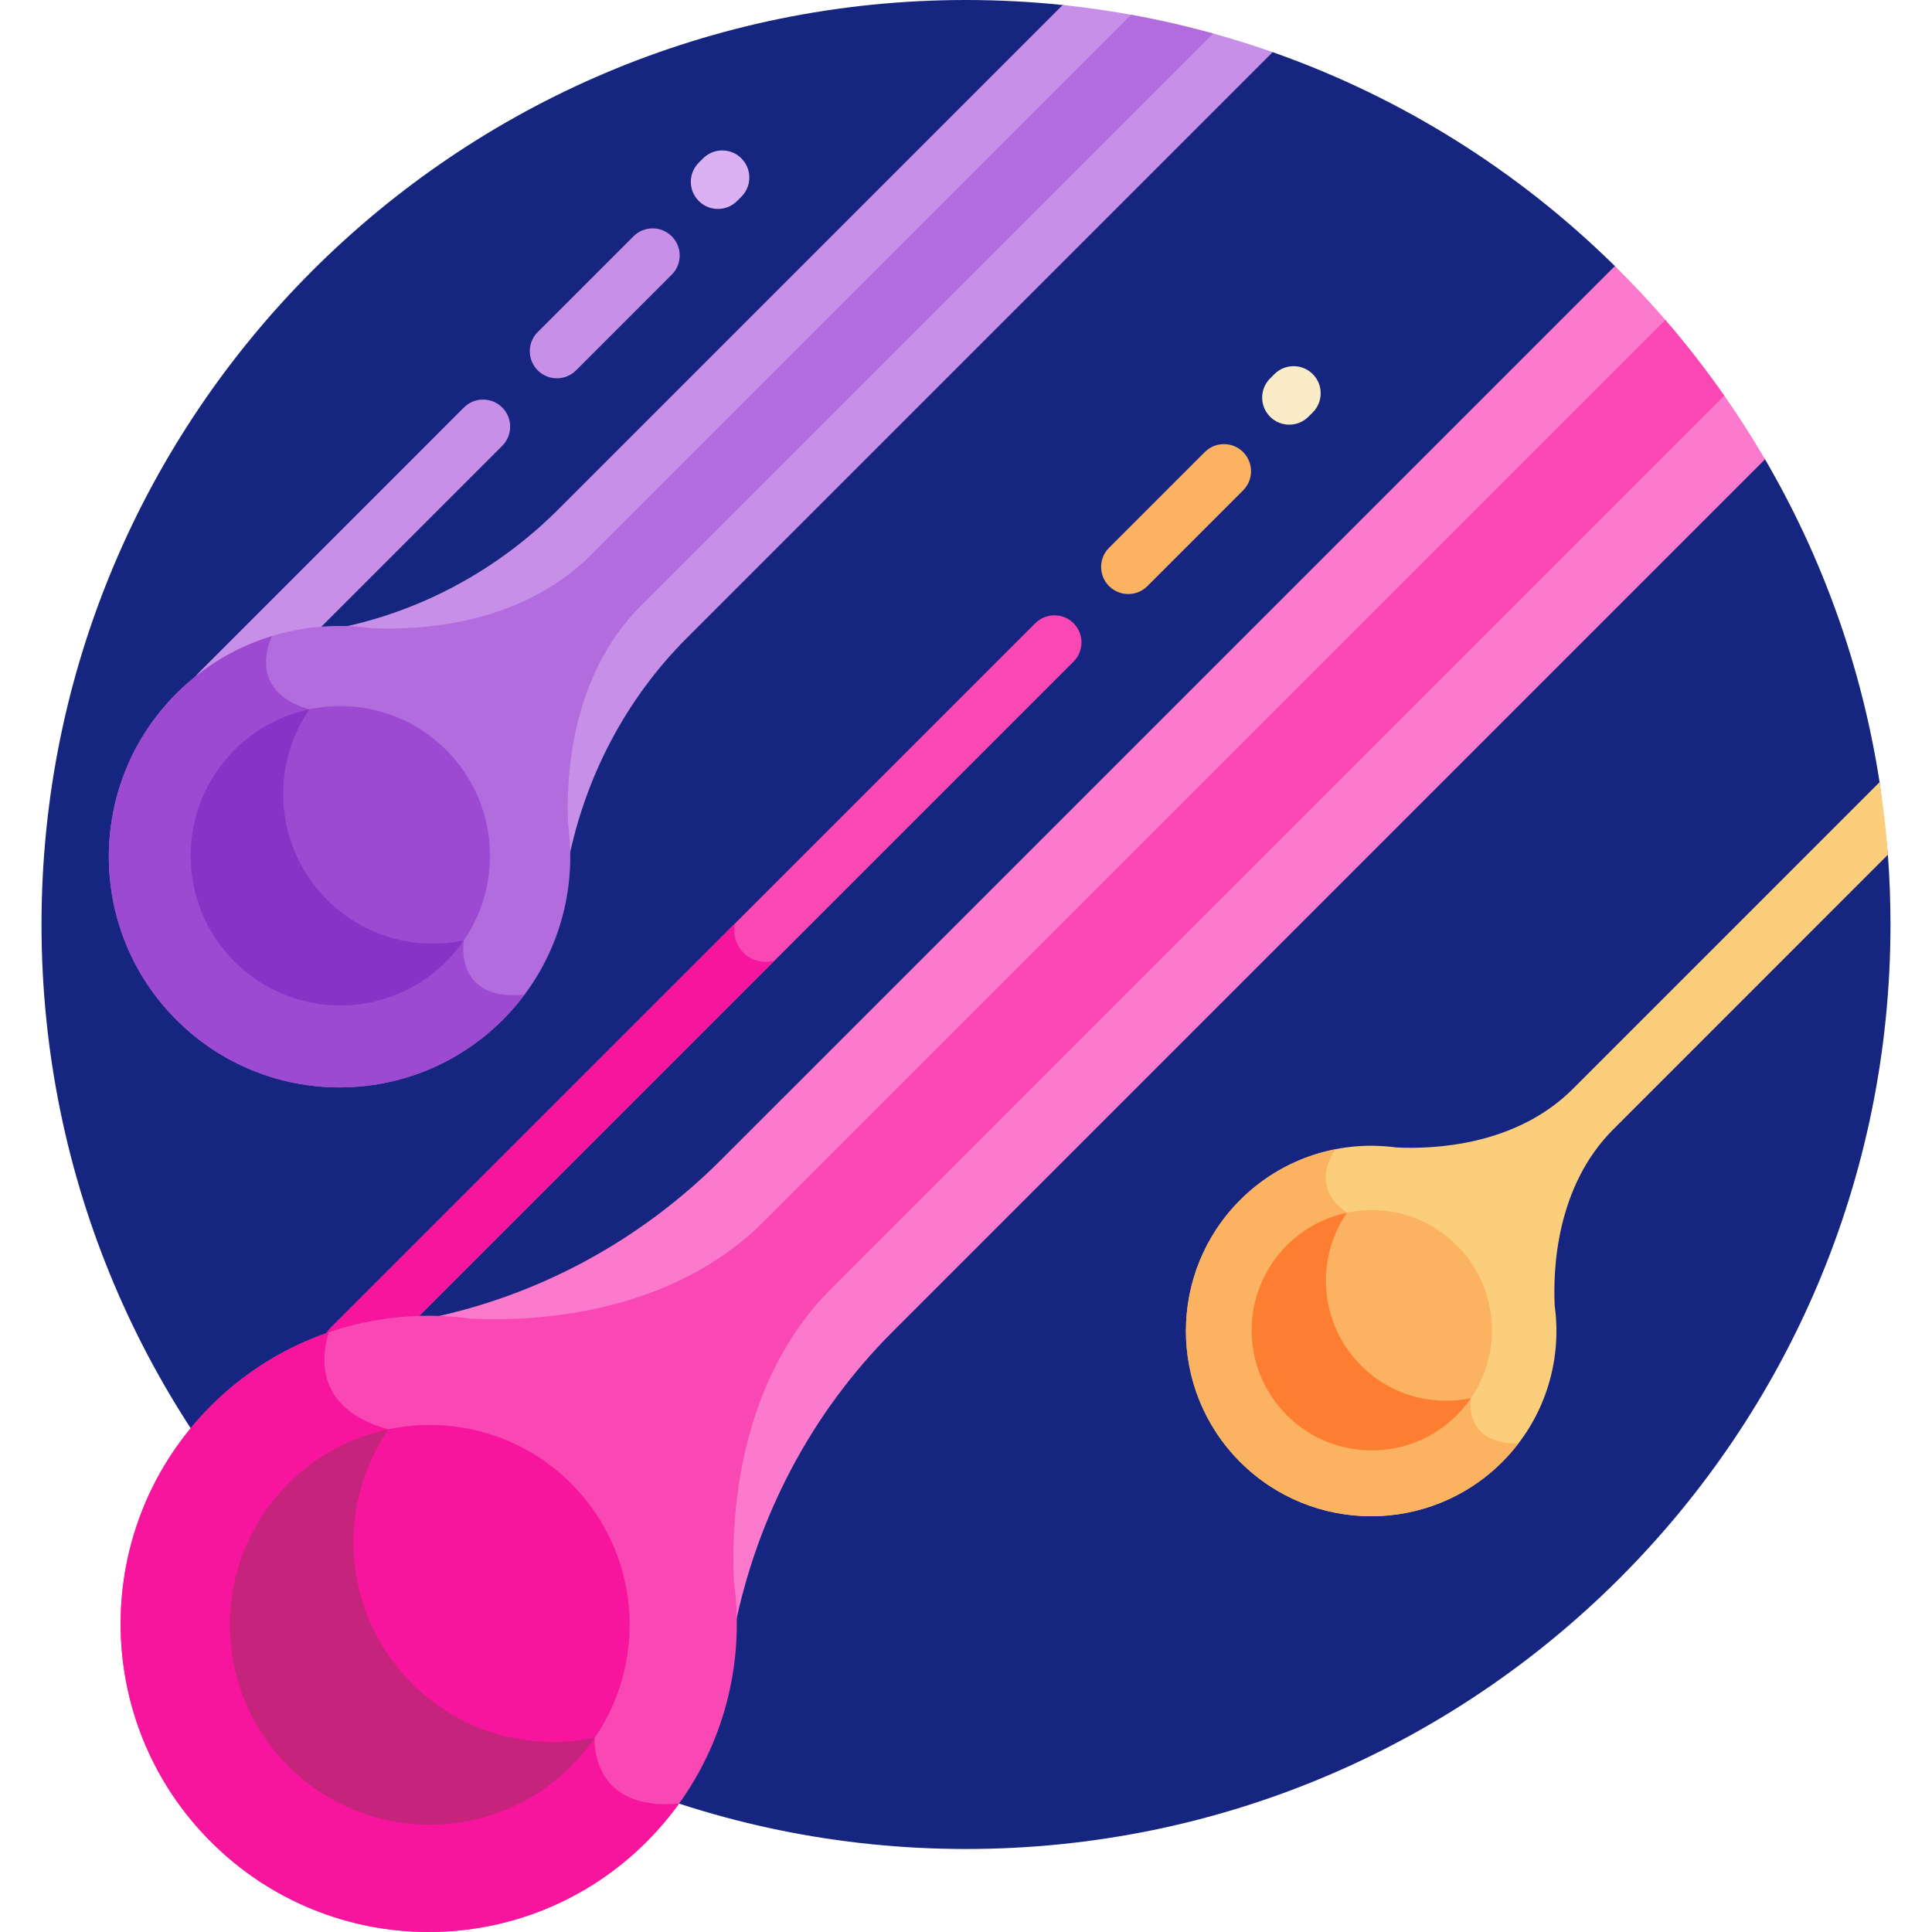
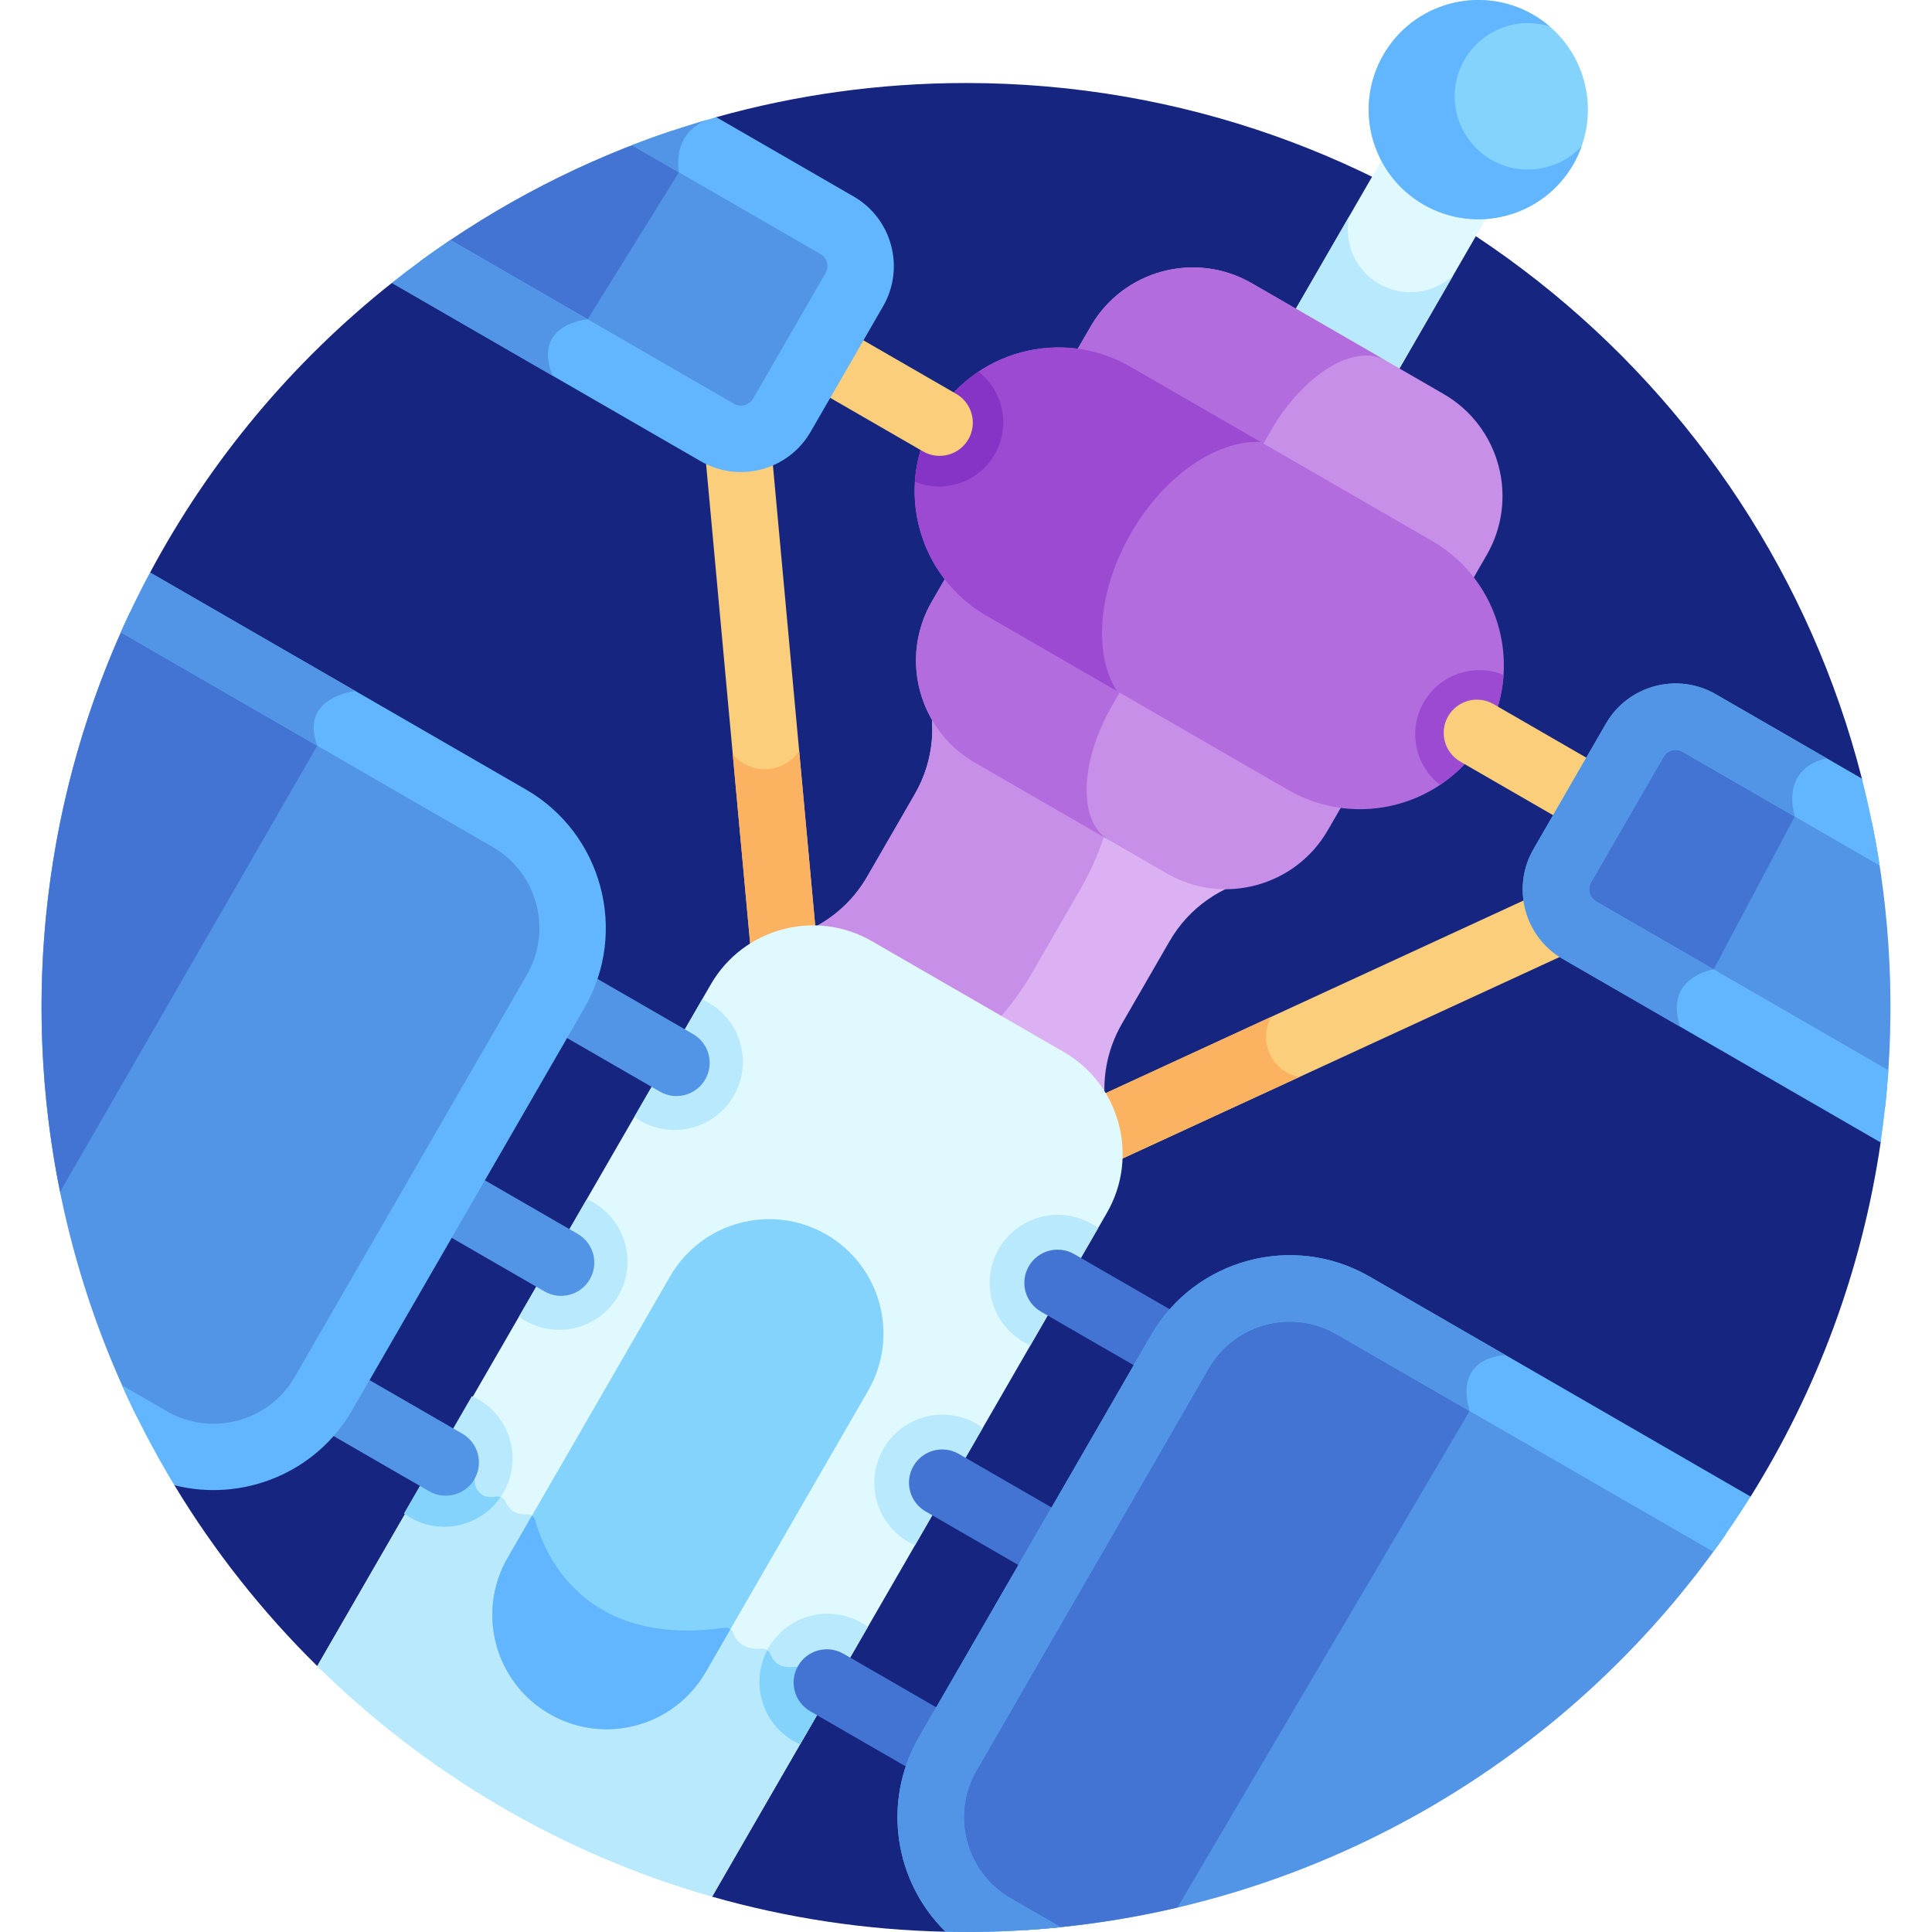
- <svg xmlns="http://www.w3.org/2000/svg" height="512pt" viewBox="-11 0 512 512.001" width="512pt">
-   <path d="m487.109 207.281c-4.758-30.793-15.258-59.688-30.359-85.566l-39.793-51.211c-25.426-25.059-56.301-44.594-90.688-56.684l-55.652-12.492c-8.422-.875-16.965-1.328-25.617-1.328-135.309 0-245 109.691-245 245 0 135.312 109.691 245.004 245 245.004s245-109.695 245-245.004c0-6.219-.234-12.383-.691-18.488zm0 0" fill="#162680" />
-   <g fill="#c78fe8">
-     <path d="m46.707 190.562c-1.84 0-3.676-.699-5.078-2.102-2.805-2.805-2.805-7.352 0-10.156l70.309-70.309c2.805-2.805 7.352-2.805 10.156 0 2.805 2.805 2.805 7.348 0 10.152l-70.309 70.312c-1.402 1.398-3.242 2.102-5.078 2.102zm0 0" />
-     <path d="m131.504 98.148c-2.805-2.805-2.805-7.352 0-10.156l25.367-25.363c2.805-2.805 7.352-2.805 10.152 0 2.805 2.805 2.805 7.348 0 10.152l-25.367 25.367c-2.805 2.805-7.352 2.805-10.152 0zm0 0" />
-     <path d="m81.926 166.488c1.066.051 2.852.145 5.387.488 11.215.547 39.375-.254 58.609-19.488l143.465-143.465c-6.18-1.133-12.438-2.035-18.77-2.695l-133.676 133.676c-15.996 15.996-36.242 26.949-58.145 31.41.836-.004 1.676.008 2.516.039.176.012.379.023.613.035zm0 0" />
-     <path d="m309.918 8.711-151.387 151.387c-19.234 19.23-20.035 47.395-19.484 58.656.434 3.172.617 6.34.562 9.473 4.457-22.273 15.164-42.91 31.406-59.148l155.254-155.258c-5.367-1.887-10.82-3.594-16.352-5.109zm0 0" />
+ <svg xmlns="http://www.w3.org/2000/svg" height="512pt" viewBox="-11 0 512 512.003" width="512pt">
+   <path d="m73.07 441.531.004-.008 104.629 61.113c19.727 5.621 40.469 8.832 61.887 9.297v-.004l213.34-115.32c17.488-28 29.48-59.781 34.465-93.84l-4.965-96.426c-26.992-105.969-123.055-184.344-237.43-184.344-22.934 0-45.133 3.16-66.184 9.055l-85.969 43.922c-26.27 20.84-48.156 46.957-64.07 76.746l6.438 241.883c10.602 17.531 23.344 33.625 37.855 47.926zm0 0" fill="#162680" />
+   <path d="m357.055 102.523 27.613-47.828c-5.434.297-11.012-.922-16.074-3.848-5.066-2.922-8.906-7.145-11.367-11.996l-27.617 47.828zm0 0" fill="#e0f9fe" />
+   <path d="m354.484 75.215c-6.391-3.691-9.398-10.984-7.957-17.836l-16.918 29.301 27.445 15.844 17.016-29.469c-5.211 4.793-13.129 5.887-19.586 2.16zm0 0" fill="#b9e9fd" />
+   <path d="m395.293 3.906c-13.895-8.02-31.656-3.262-39.68 10.633-8.02 13.891-3.262 31.656 10.633 39.676 13.891 8.023 31.656 3.262 39.676-10.629 8.023-13.895 3.262-31.656-10.629-39.68zm0 0" fill="#83d3fc" />
+   <path d="m384.219 42.344c-9.289-5.363-12.469-17.238-7.109-26.523 4.621-8.004 14.078-11.457 22.547-8.832-1.336-1.141-2.789-2.184-4.363-3.094-13.895-8.02-31.66-3.258-39.68 10.633-8.02 13.895-3.262 31.66 10.633 39.68 13.891 8.023 31.656 3.262 39.68-10.629.91-1.578 1.645-3.207 2.23-4.859-6.02 6.508-15.934 8.242-23.938 3.625zm0 0" fill="#61b6ff" />
+   <path d="m269.004 305.387c-2.035-4.414-.105-9.645 4.309-11.68l128.441-59.211c4.414-2.035 9.645-.109 11.68 4.309 2.035 4.414.105 9.645-4.309 11.68l-128.441 59.211c-4.406 2.031-9.641.109-11.68-4.309zm0 0" fill="#face7a" />
+   <path d="m325.496 279.305c-1.512-3.281-1.234-6.922.414-9.844l-52.598 24.246c-4.414 2.035-6.344 7.266-4.309 11.68 2.039 4.418 7.273 6.34 11.68 4.309l52.684-24.289c-3.34-.613-6.34-2.777-7.871-6.102zm0 0" fill="#fbb362" />
+   <path d="m197.953 264.363c4.84-.445 8.402-4.73 7.957-9.57l-12.938-140.84c-.445-4.84-4.73-8.406-9.574-7.961-4.84.445-8.402 4.73-7.957 9.574l12.941 140.84c.441 4.832 4.723 8.402 9.57 7.957zm0 0" fill="#face7a" />
+   <path d="m205.91 254.793-5.125-55.789c-1.785 2.641-4.699 4.492-8.125 4.809-3.754.344-7.234-1.242-9.473-3.93l5.191 56.523c.445 4.832 4.727 8.402 9.57 7.961 4.844-.449 8.406-4.734 7.961-9.574zm0 0" fill="#fbb362" />
+   <path d="m231.43 210.473-12.617 21.852c-4.125 7.148-10.414 12.266-17.559 15.016 5.957-.391 12.086.914 17.641 4.121l50.812 29.336c5.555 3.207 9.75 7.867 12.391 13.215-1.191-7.562.098-15.562 4.223-22.711l12.617-21.852c5.227-9.051 13.918-14.848 23.43-16.699l-.031-.02c-7.527 1.82-15.734.871-22.969-3.305l-50.812-29.336c-7.234-4.176-12.156-10.809-14.344-18.238l-.035-.016c3.152 9.16 2.48 19.586-2.746 28.637zm0 0" fill="#dcb1f3" />
+   <path d="m262.625 257.621 12.617-21.855c3.203-5.551 5.539-11.125 6.965-16.246l-33.652-19.43c-7.234-4.176-12.16-10.812-14.344-18.238l-.035-.02c3.152 9.164 2.48 19.59-2.746 28.641l-12.617 21.852c-4.125 7.145-10.414 12.262-17.559 15.016 5.953-.391 12.086.914 17.641 4.121l33.867 19.555c3.473-3.672 6.867-8.207 9.863-13.395zm0 0" fill="#c78fe8" />
+   <path d="m287.676 98.711 79.926 46.145c4.445 2.566 8.137 5.938 11.012 9.82l4.375-7.582c8.633-14.949 3.512-34.062-11.438-42.695l-50.812-29.336c-14.949-8.629-34.066-3.508-42.695 11.441l-4.379 7.582c4.801.547 9.57 2.059 14.012 4.625zm0 0" fill="#c78fe8" />
+   <path d="m331.254 207.812-79.926-46.145c-4.445-2.566-8.137-5.938-11.012-9.824l-4.375 7.586c-8.633 14.949-3.512 34.062 11.438 42.691l50.812 29.34c14.949 8.629 34.066 3.508 42.695-11.441l4.379-7.582c-4.801-.547-9.566-2.059-14.012-4.625zm0 0" fill="#c78fe8" />
+   <path d="m320.738 75.066c-14.949-8.633-34.062-3.512-42.695 11.438l-4.375 7.586c4.801.547 9.566 2.055 14.008 4.621l35.258 20.355 2.879-4.98c8.629-14.949 22.23-23.258 30.371-18.555zm0 0" fill="#b26cde" />
+   <path d="m283.711 187.008 2.875-4.984-35.258-20.355c-4.445-2.566-8.137-5.938-11.008-9.82l-4.379 7.582c-8.633 14.949-3.508 34.062 11.441 42.695l35.445 20.465c-8.145-4.707-7.75-20.633.883-35.582zm0 0" fill="#b26cde" />
+   <path d="m368.484 143.332-79.93-46.148c-18.227-10.52-41.531-4.277-52.055 13.949-10.523 18.23-4.281 41.535 13.945 52.059l79.93 46.148c18.227 10.523 41.531 4.277 52.059-13.949 10.523-18.227 4.277-41.535-13.949-52.059zm0 0" fill="#b26cde" />
+   <path d="m288.727 141.289c8.883-15.387 22.84-24.715 34.387-24.152l-34.555-19.949c-18.227-10.523-41.535-4.277-52.059 13.949-10.523 18.227-4.277 41.531 13.949 52.055l34.555 19.953c-6.262-9.719-5.16-26.473 3.723-41.855zm0 0" fill="#9d4ad3" />
+   <path d="m270.883 278.766-50.812-29.34c-14.949-8.629-34.062-3.508-42.695 11.441l-104.301 180.656c28.824 28.398 64.641 49.719 104.641 61.117l104.605-181.184c8.633-14.945 3.512-34.062-11.438-42.691zm0 0" fill="#e0f9fe" />
+   <g fill="#b9e9fd">
+     <path d="m177.715 502.641 30.465-52.762-6.852-7.488c-.496-.547-1.238-.781-1.969-.668-3.949.605-5.598-1.77-6.266-3.461-.34-.863-1.191-1.43-2.117-1.355-5.137.398-6.98-2.227-7.641-4.086-.348-.973-1.309-1.594-2.328-1.449-38.309 5.48-48.188-21.102-50.184-28.531-.273-1.012-1.234-1.633-2.277-1.551-3.363.254-4.91-1.785-5.605-3.375-.41-.945-1.391-1.477-2.402-1.305-6.008 1.023-5.797-4.637-5.797-4.637l-10.363-4.672-31.305 54.223c28.824 28.398 64.641 49.719 104.641 61.117zm0 0" />
+     <path d="m262.059 356.555 17.965-31.113c-.523-.383-1.07-.742-1.645-1.074-8.645-4.992-19.699-2.031-24.688 6.613-4.992 8.645-2.031 19.699 6.613 24.691.574.332 1.16.621 1.754.883zm0 0" />
+     <path d="m231.484 409.512 17.965-31.117c-.523-.383-1.066-.742-1.641-1.074-8.648-4.992-19.699-2.031-24.691 6.613-4.992 8.648-2.027 19.699 6.617 24.691.57.332 1.156.621 1.75.887zm0 0" />
+     <path d="m201.031 462.258 17.965-31.113c-.523-.383-1.07-.746-1.645-1.078-8.645-4.988-19.699-2.027-24.691 6.617-4.988 8.645-2.027 19.699 6.617 24.691.574.332 1.16.621 1.754.883zm0 0" />
  </g>
-   <path d="m174.18 53.266c-2.805-2.805-2.805-7.352 0-10.152l1.145-1.145c2.805-2.801 7.352-2.805 10.152.004 2.805 2.805 2.805 7.348 0 10.152l-1.145 1.145c-2.805 2.801-7.352 2.805-10.152-.004zm0 0" fill="#dcb1f3" />
-   <path d="m310.496 8.867c-7.117-1.969-14.363-3.637-21.727-4.965l-143.215 143.219c-18.895 18.895-46.25 19.918-58.219 19.336-3.039-.418-5-.461-5.988-.523-16.426-.629-33.055 5.32-45.594 17.859-23.879 23.879-23.879 62.594 0 86.473s62.594 23.879 86.473 0c14.066-14.066 19.844-33.285 17.336-51.582-.586-11.973.441-39.324 19.336-58.219zm0 0" fill="#b26cde" />
-   <path d="m111.914 249.203-40.918-61.219c-17.129-4.879-10.086-19.004-9.871-19.426-9.285 2.828-18.031 7.891-25.371 15.234-23.879 23.879-23.879 62.594 0 86.473s62.594 23.879 86.473 0c2.102-2.102 3.996-4.332 5.73-6.645-18.855 1.781-16.043-14.418-16.043-14.418zm0 0" fill="#9d4ad3" />
-   <path d="m81.684 364.172c-1.836 0-3.676-.703-5.078-2.105-2.801-2.805-2.801-7.348 0-10.156l186.746-186.742c2.805-2.801 7.348-2.801 10.152 0 2.805 2.805 2.805 7.352 0 10.156l-186.742 186.742c-1.402 1.402-3.242 2.105-5.078 2.105zm0 0" fill="#f948b4" />
-   <path d="m191.93 254.926c-2.141 0-4.281-.816-5.914-2.449-2.098-2.098-2.84-5.035-2.242-7.734l-107.168 107.168c-2.801 2.809-2.801 7.352 0 10.156 1.402 1.402 3.242 2.105 5.078 2.105 1.84 0 3.676-.703 5.078-2.105l107.465-107.465c-.75.215-1.523.324-2.297.324zm0 0" fill="#f6159c" />
-   <path d="m445.547 104.254-236.707 236.707c-25.684 25.684-26.758 63.293-26.02 78.328.582 4.238.824 8.465.754 12.652 5.953-29.742 20.25-57.301 41.938-78.988l231.238-231.238c-3.492-5.988-7.23-11.812-11.203-17.461zm0 0" fill="#fc7acd" />
-   <path d="m106.539 349.492c1.422.074 3.809.195 7.191.656 14.98.73 52.59-.34 78.273-26.027l238.805-238.805c-4.414-5.129-9.035-10.066-13.852-14.812l-236.949 236.945c-21.359 21.359-48.395 35.988-77.645 41.949 1.117-.004 2.238.008 3.359.051.234.016.504.027.816.043zm0 0" fill="#fc7acd" />
-   <path d="m445.953 104.836c-4.859-6.953-10.059-13.652-15.598-20.051l-238.844 238.844c-25.234 25.234-61.762 26.605-77.746 25.824-4.059-.559-6.676-.617-8-.699-21.934-.844-44.141 7.105-60.887 23.852-31.887 31.887-31.887 83.59 0 115.48 31.891 31.887 83.59 31.887 115.48 0 18.785-18.789 26.5-44.453 23.152-68.891-.781-15.984.59-52.512 25.82-77.742zm0 0" fill="#f948b4" />
-   <path d="m146.586 460.531-54.641-81.754c-20.855-5.66-17.266-21.262-15.781-25.68-11.43 3.906-22.168 10.391-31.285 19.508-31.887 31.887-31.887 83.59 0 115.48 31.891 31.887 83.594 31.887 115.48 0 3.188-3.188 6.043-6.574 8.594-10.113-23.785 2.152-22.367-17.441-22.367-17.441zm0 0" fill="#f6159c" />
-   <path d="m489.309 226.512c-.484-6.484-1.219-12.898-2.199-19.23l-81.285 81.289c-15.172 15.168-37.133 15.992-46.742 15.523-2.441-.332-4.016-.371-4.812-.418-13.184-.508-26.539 4.27-36.605 14.34-19.172 19.172-19.172 50.254 0 69.426 19.172 19.172 50.258 19.172 69.43 0 11.293-11.293 15.934-26.723 13.918-41.414-.469-9.613.355-31.574 15.527-46.742zm0 0" fill="#face7a" />
-   <path d="m391.348 382.574c-14.805-.004-12.535-12.043-12.535-12.043l-32.852-49.152c-10.359-7.059-3.301-16.477-3.043-16.812-9.254 1.809-18.086 6.281-25.254 13.445-19.172 19.172-19.172 50.258 0 69.43 19.172 19.172 50.258 19.172 69.43 0 1.547-1.547 2.957-3.176 4.254-4.867zm0 0" fill="#fbb362" />
-   <path d="m330.668 112.543c-1.836 0-3.676-.699-5.078-2.102-2.805-2.805-2.801-7.352.004-10.156l1.141-1.141c2.805-2.805 7.352-2.805 10.156 0 2.805 2.805 2.801 7.352-.004 10.156l-1.141 1.141c-1.402 1.402-3.242 2.102-5.078 2.102zm0 0" fill="#f9ecc6" />
-   <path d="m287.992 157.426c-1.84 0-3.676-.703-5.078-2.102-2.805-2.805-2.805-7.352 0-10.156l25.367-25.367c2.805-2.805 7.352-2.805 10.152 0 2.805 2.805 2.805 7.348 0 10.152l-25.367 25.371c-1.402 1.398-3.238 2.102-5.074 2.102zm0 0" fill="#fbb362" />
-   <path d="m107.238 198.738c-15.492-15.488-40.605-15.488-56.098 0-15.488 15.492-15.488 40.605 0 56.098 15.492 15.488 40.605 15.488 56.098 0 15.488-15.492 15.488-40.605 0-56.098zm0 0" fill="#9d4ad3" />
-   <path d="m75.668 238.445c-13.73-13.727-15.281-35.012-4.672-50.461-7.277 1.531-14.203 5.109-19.852 10.754-15.492 15.492-15.492 40.609 0 56.098 15.488 15.492 40.605 15.492 56.098 0 1.758-1.762 3.309-3.652 4.672-5.633-12.676 2.664-26.406-.914-36.246-10.758zm0 0" fill="#8634c6" />
-   <path d="m140.344 393.141c-20.688-20.688-54.227-20.688-74.914 0-20.684 20.684-20.684 54.223 0 74.91 20.688 20.688 54.227 20.688 74.914 0 20.684-20.688 20.684-54.227 0-74.91zm0 0" fill="#f6159c" />
-   <path d="m98.184 446.164c-18.336-18.332-20.406-46.758-6.242-67.387-9.711 2.043-18.965 6.82-26.508 14.363-20.688 20.688-20.688 54.227 0 74.914 20.688 20.684 54.227 20.684 74.914 0 2.352-2.355 4.422-4.879 6.238-7.523-16.93 3.559-35.258-1.219-48.402-14.367zm0 0" fill="#c6237c" />
-   <path d="m375.055 330.016c-12.434-12.438-32.602-12.438-45.039 0s-12.438 32.602 0 45.039 32.605 12.438 45.039 0c12.438-12.438 12.438-32.602 0-45.039zm0 0" fill="#fbb362" />
-   <path d="m349.711 361.895c-11.023-11.023-12.266-28.113-3.75-40.516-5.84 1.227-11.402 4.102-15.938 8.637-12.438 12.438-12.438 32.602 0 45.039s32.602 12.438 45.039 0c1.414-1.414 2.656-2.934 3.75-4.523-10.176 2.141-21.199-.734-29.102-8.637zm0 0" fill="#fd7e31" />
+   <path d="m199.277 461.375c.574.332 1.16.621 1.754.883l7.148-12.379-6.852-7.488c-.496-.547-1.238-.781-1.969-.668-3.949.605-5.598-1.77-6.266-3.461-.156-.395-.422-.719-.746-.957-4.512 8.547-1.512 19.195 6.93 24.07zm0 0" fill="#83d3fc" />
+   <path d="m176.828 265.734c-.574-.332-1.16-.621-1.754-.883l-17.961 31.113c.523.383 1.066.746 1.641 1.078 8.645 4.988 19.699 2.027 24.691-6.617 4.988-8.645 2.027-19.699-6.617-24.691zm0 0" fill="#b9e9fd" />
+   <path d="m146.258 318.688c-.574-.332-1.16-.621-1.754-.883l-17.965 31.113c.523.383 1.066.746 1.641 1.078 8.645 4.992 19.699 2.027 24.691-6.617 4.992-8.645 2.031-19.699-6.613-24.691zm0 0" fill="#b9e9fd" />
+   <path d="m115.801 370.879c-.574-.332-1.16-.625-1.754-.887l-17.961 31.117c.52.383 1.066.742 1.641 1.074 8.645 4.992 19.699 2.031 24.691-6.617 4.988-8.645 2.027-19.699-6.617-24.688zm0 0" fill="#b9e9fd" />
+   <path d="m104.125 387.184-8.039 13.926c.523.383 1.066.742 1.641 1.074 8.246 4.762 18.672 2.273 23.949-5.469-.352-.133-.742-.176-1.137-.105-6.004 1.023-5.793-4.641-5.793-4.641zm0 0" fill="#83d3fc" />
+   <path d="m297.074 366.195-32.211-18.598c-4.211-2.434-5.652-7.816-3.223-12.023 2.43-4.211 7.816-5.652 12.023-3.223l32.215 18.598c4.207 2.43 5.652 7.812 3.219 12.023-2.43 4.211-7.812 5.652-12.023 3.223zm0 0" fill="#4374d3" />
+   <path d="m235.93 472.102-32.211-18.598c-4.211-2.43-5.652-7.816-3.223-12.023 2.43-4.211 7.812-5.652 12.023-3.223l32.211 18.598c4.211 2.43 5.656 7.812 3.223 12.023-2.43 4.211-7.812 5.652-12.023 3.223zm0 0" fill="#4374d3" />
+   <path d="m266.504 419.148-32.211-18.598c-4.211-2.434-5.656-7.816-3.223-12.027 2.43-4.211 7.812-5.652 12.023-3.219l32.211 18.598c4.211 2.43 5.652 7.812 3.223 12.023-2.43 4.211-7.812 5.652-12.023 3.223zm0 0" fill="#4374d3" />
+   <path d="m131.652 270.688 32.211 18.598c4.211 2.434 9.594.988 12.027-3.223 2.43-4.211.988-9.59-3.223-12.023l-32.211-18.598c-4.211-2.43-9.594-.988-12.027 3.223-2.43 4.211-.988 9.594 3.223 12.023zm0 0" fill="#5294e5" />
+   <path d="m70.508 376.594 32.211 18.598c4.211 2.434 9.594.988 12.023-3.223 2.434-4.207.988-9.59-3.219-12.023l-32.215-18.598c-4.207-2.43-9.59-.988-12.023 3.223-2.43 4.211-.988 9.594 3.223 12.023zm0 0" fill="#5294e5" />
+   <path d="m101.082 323.641 32.211 18.598c4.211 2.43 9.594.988 12.023-3.223 2.434-4.211.988-9.594-3.223-12.023l-32.211-18.598c-4.211-2.43-9.594-.988-12.023 3.223-2.43 4.211-.988 9.594 3.223 12.023zm0 0" fill="#5294e5" />
+   <path d="m119.484 217.734c-9.527-5.504-87.574-50.562-96.027-55.441-32.168 67.934-30.957 146.93 1.84 213.211l2.324 1.34c15.445 8.918 35.379 3.578 44.297-11.867 10.168-17.609 43.051-74.566 58.945-102.102 9.188-15.91 4.066-36.223-11.379-45.141zm0 0" fill="#5294e5" />
+   <path d="m72.426 190.562c-22.211-12.82-44.656-25.781-48.969-28.27-22.938 48.438-28.887 102.496-18.535 153.559l68.152-118.227c-1.055-2.887-1.145-5.203-.648-7.062zm0 0" fill="#4374d3" />
+   <path d="m128.367 209.223-99.59-57.5c-2.766 5.176-5.352 10.465-7.75 15.855l98.539 56.891c11.832 6.832 15.898 22.016 9.066 33.844l-61.547 106.609c-6.832 11.828-22.016 15.898-33.848 9.066l-11.906-6.871c4.098 9.137 8.734 17.984 13.879 26.488 17.922 4.535 37.43-3.102 47.121-19.883l61.547-106.605c11.684-20.238 4.727-46.211-15.512-57.895zm0 0" fill="#61b6ff" />
+   <path d="m21.027 167.578 52.047 30.047c-4.77-13.039 10.125-14.48 10.125-14.48l-54.422-31.422c-2.766 5.176-5.352 10.465-7.75 15.855zm0 0" fill="#5294e5" />
+   <path d="m207.98 327.152c-14.492-8.363-33.02-3.398-41.387 11.09l-43.059 74.586c-8.367 14.488-3.402 33.016 11.09 41.383 14.488 8.367 33.016 3.402 41.383-11.09l43.059-74.582c8.367-14.492 3.402-33.02-11.086-41.387zm0 0" fill="#83d3fc" />
+   <path d="m134.621 454.211c14.492 8.367 33.02 3.402 41.387-11.09l6.547-11.344c-.434-.324-.98-.488-1.551-.406-38.309 5.48-48.188-21.102-50.18-28.531-.137-.504-.441-.91-.844-1.18l-6.449 11.168c-8.363 14.488-3.398 33.016 11.09 41.383zm0 0" fill="#61b6ff" />
+   <path d="m382.434 195.391c3.023-5.238 4.652-10.891 5.023-16.543-7.75-3.156-16.832-.211-21.133 7.242-4.305 7.449-2.316 16.789 4.293 21.922 4.711-3.145 8.793-7.387 11.816-12.621zm0 0" fill="#9d4ad3" />
+   <path d="m248.312 98.512c-4.707 3.145-8.789 7.387-11.812 12.621-3.023 5.238-4.656 10.895-5.023 16.543 7.75 3.156 16.832.211 21.133-7.242 4.301-7.449 2.312-16.789-4.297-21.922zm0 0" fill="#8634c6" />
+   <path d="m408.211 220.438-32.211-18.598c-4.211-2.434-5.656-7.816-3.223-12.027 2.43-4.207 7.812-5.648 12.023-3.219l32.211 18.598c4.211 2.43 5.652 7.812 3.223 12.023-2.43 4.211-7.812 5.652-12.023 3.223zm0 0" fill="#face7a" />
+   <path d="m485.105 218.055-45.82-26.453c-5.977-3.453-13.617-1.402-17.066 4.574l-19.215 33.277c-3.449 5.977-1.402 13.617 4.574 17.07 17.41 10.051 68 39.258 81.016 46.773 2.723-25.516 1.449-50.918-3.488-75.242zm0 0" fill="#5294e5" />
+   <path d="m443.141 256.891 21.477-40.5c-1.145-4.434-.668-7.605.504-9.875l-25.836-14.914c-5.977-3.453-13.617-1.402-17.066 4.574l-19.215 33.277c-3.449 5.977-1.402 13.617 4.574 17.07 6.031 3.48 16.047 9.262 27.098 15.645 2.66-4.414 8.465-5.277 8.465-5.277zm0 0" fill="#4374d3" />
+   <path d="m489.43 283.613-77.449-44.715c-1.762-1.02-2.371-3.281-1.352-5.047l19.215-33.277c1.016-1.766 3.281-2.371 5.043-1.352l52.242 30.16c-1.203-7.809-2.777-15.492-4.699-23.039l-38.742-22.367c-10.168-5.875-23.219-2.375-29.09 7.793l-19.215 33.277c-5.871 10.172-2.375 23.223 7.797 29.094l84.215 48.625c.922-6.309 1.602-12.695 2.035-19.152zm0 0" fill="#61b6ff" />
+   <path d="m411.98 238.898c-1.766-1.016-2.371-3.281-1.352-5.047l19.211-33.277c1.02-1.762 3.281-2.367 5.047-1.352l29.73 17.164c-3.559-13.773 8.523-15.406 8.523-15.406l-29.453-17.004c-10.172-5.871-23.223-2.375-29.094 7.797l-19.211 33.277c-5.875 10.172-2.375 23.223 7.793 29.094l31.09 17.949c-4.406-13.238 8.875-15.203 8.875-15.203zm0 0" fill="#5294e5" />
+   <path d="m349.02 350.258c-15.445-8.918-35.598-3.199-44.785 12.711-13.25 22.953-47.711 82.641-58.945 102.105-8.918 15.441-3.578 35.379 11.867 44.293l3.656 2.113c75.32-4.801 143.234-43.918 185.609-104.988-4.875-2.816-94.777-54.719-97.402-56.234zm0 0" fill="#5294e5" />
+   <path d="m349.02 350.258c-15.445-8.918-35.598-3.199-44.785 12.711-13.25 22.953-47.711 82.641-58.945 102.105-8.918 15.441-3.578 35.379 11.867 44.293l3.656 2.113c13.691-.875 27.129-2.895 40.223-5.957l77.422-131.582c-.816-2.883-.949-5.195-.648-7.062-15.555-8.984-27.844-16.078-28.789-16.621zm0 0" fill="#4374d3" />
+   <path d="m256.82 503.078c-11.832-6.832-15.898-22.016-9.066-33.848l61.547-106.605c6.832-11.832 22.016-15.902 33.848-9.07l99.898 57.676c3.465-4.746 6.762-9.625 9.883-14.621l-100.98-58.301c-20.238-11.684-46.207-4.727-57.895 15.516l-61.547 106.605c-9.875 17.102-6.434 38.293 7.078 51.504 1.801.039 3.605.07 5.414.07 8.469 0 16.836-.43 25.082-1.27zm0 0" fill="#61b6ff" />
+   <path d="m351.949 338.309c-20.238-11.684-46.207-4.727-57.895 15.512l-61.547 106.605c-9.875 17.102-6.434 38.297 7.078 51.504 1.801.039 3.605.07 5.414.07 8.469 0 16.836-.43 25.082-1.27l-13.262-7.652c-11.832-6.832-15.898-22.016-9.066-33.848l61.547-106.605c6.832-11.832 22.016-15.902 33.848-9.07l35.309 20.387c-4.219-14.895 9.598-14.789 9.598-14.789zm0 0" fill="#5294e5" />
+   <path d="m233.605 119.629-32.211-18.598c-4.211-2.43-5.652-7.812-3.223-12.023 2.434-4.211 7.816-5.652 12.023-3.223l32.215 18.598c4.207 2.434 5.652 7.816 3.223 12.027-2.434 4.207-7.816 5.648-12.027 3.219zm0 0" fill="#face7a" />
+   <path d="m210.828 59.699-43.508-25.117c-23.391 7.812-46.012 19.336-66.883 34.613 9.914 5.723 70.449 40.672 78.684 45.426 5.977 3.449 13.617 1.402 17.07-4.574l19.211-33.277c3.453-5.977 1.402-13.617-4.574-17.07zm0 0" fill="#5294e5" />
+   <path d="m167.32 34.582c-23.391 7.812-46.012 19.336-66.883 34.613 4.492 2.59 19.359 11.176 35.051 20.234 2.805-4.305 9.246-4.824 9.246-4.824l24.18-38.938c-.559-4.121.246-7.094 1.602-9.242zm0 0" fill="#4374d3" />
+   <path d="m206.43 67.324c1.762 1.02 2.367 3.281 1.352 5.047l-19.215 33.277c-1.016 1.762-3.281 2.371-5.043 1.352l-75.152-43.391c-5.328 3.59-10.504 7.383-15.523 11.367l81.871 47.27c10.172 5.871 23.223 2.375 29.094-7.797l19.215-33.277c5.871-10.172 2.371-23.223-7.797-29.094l-36.414-21.023c-7.598 2.125-15.047 4.613-22.328 7.438zm0 0" fill="#61b6ff" />
+   <path d="m144.734 84.605-36.363-20.996c-5.328 3.59-10.504 7.383-15.523 11.367l42.582 24.586c-5.496-13.773 9.305-14.957 9.305-14.957zm0 0" fill="#5294e5" />
+   <path d="m176.27 31.801c-6.715 1.961-13.316 4.184-19.781 6.691l12.43 7.176c-1.227-8.977 4.031-12.531 7.352-13.867zm0 0" fill="#5294e5" />
</svg>
